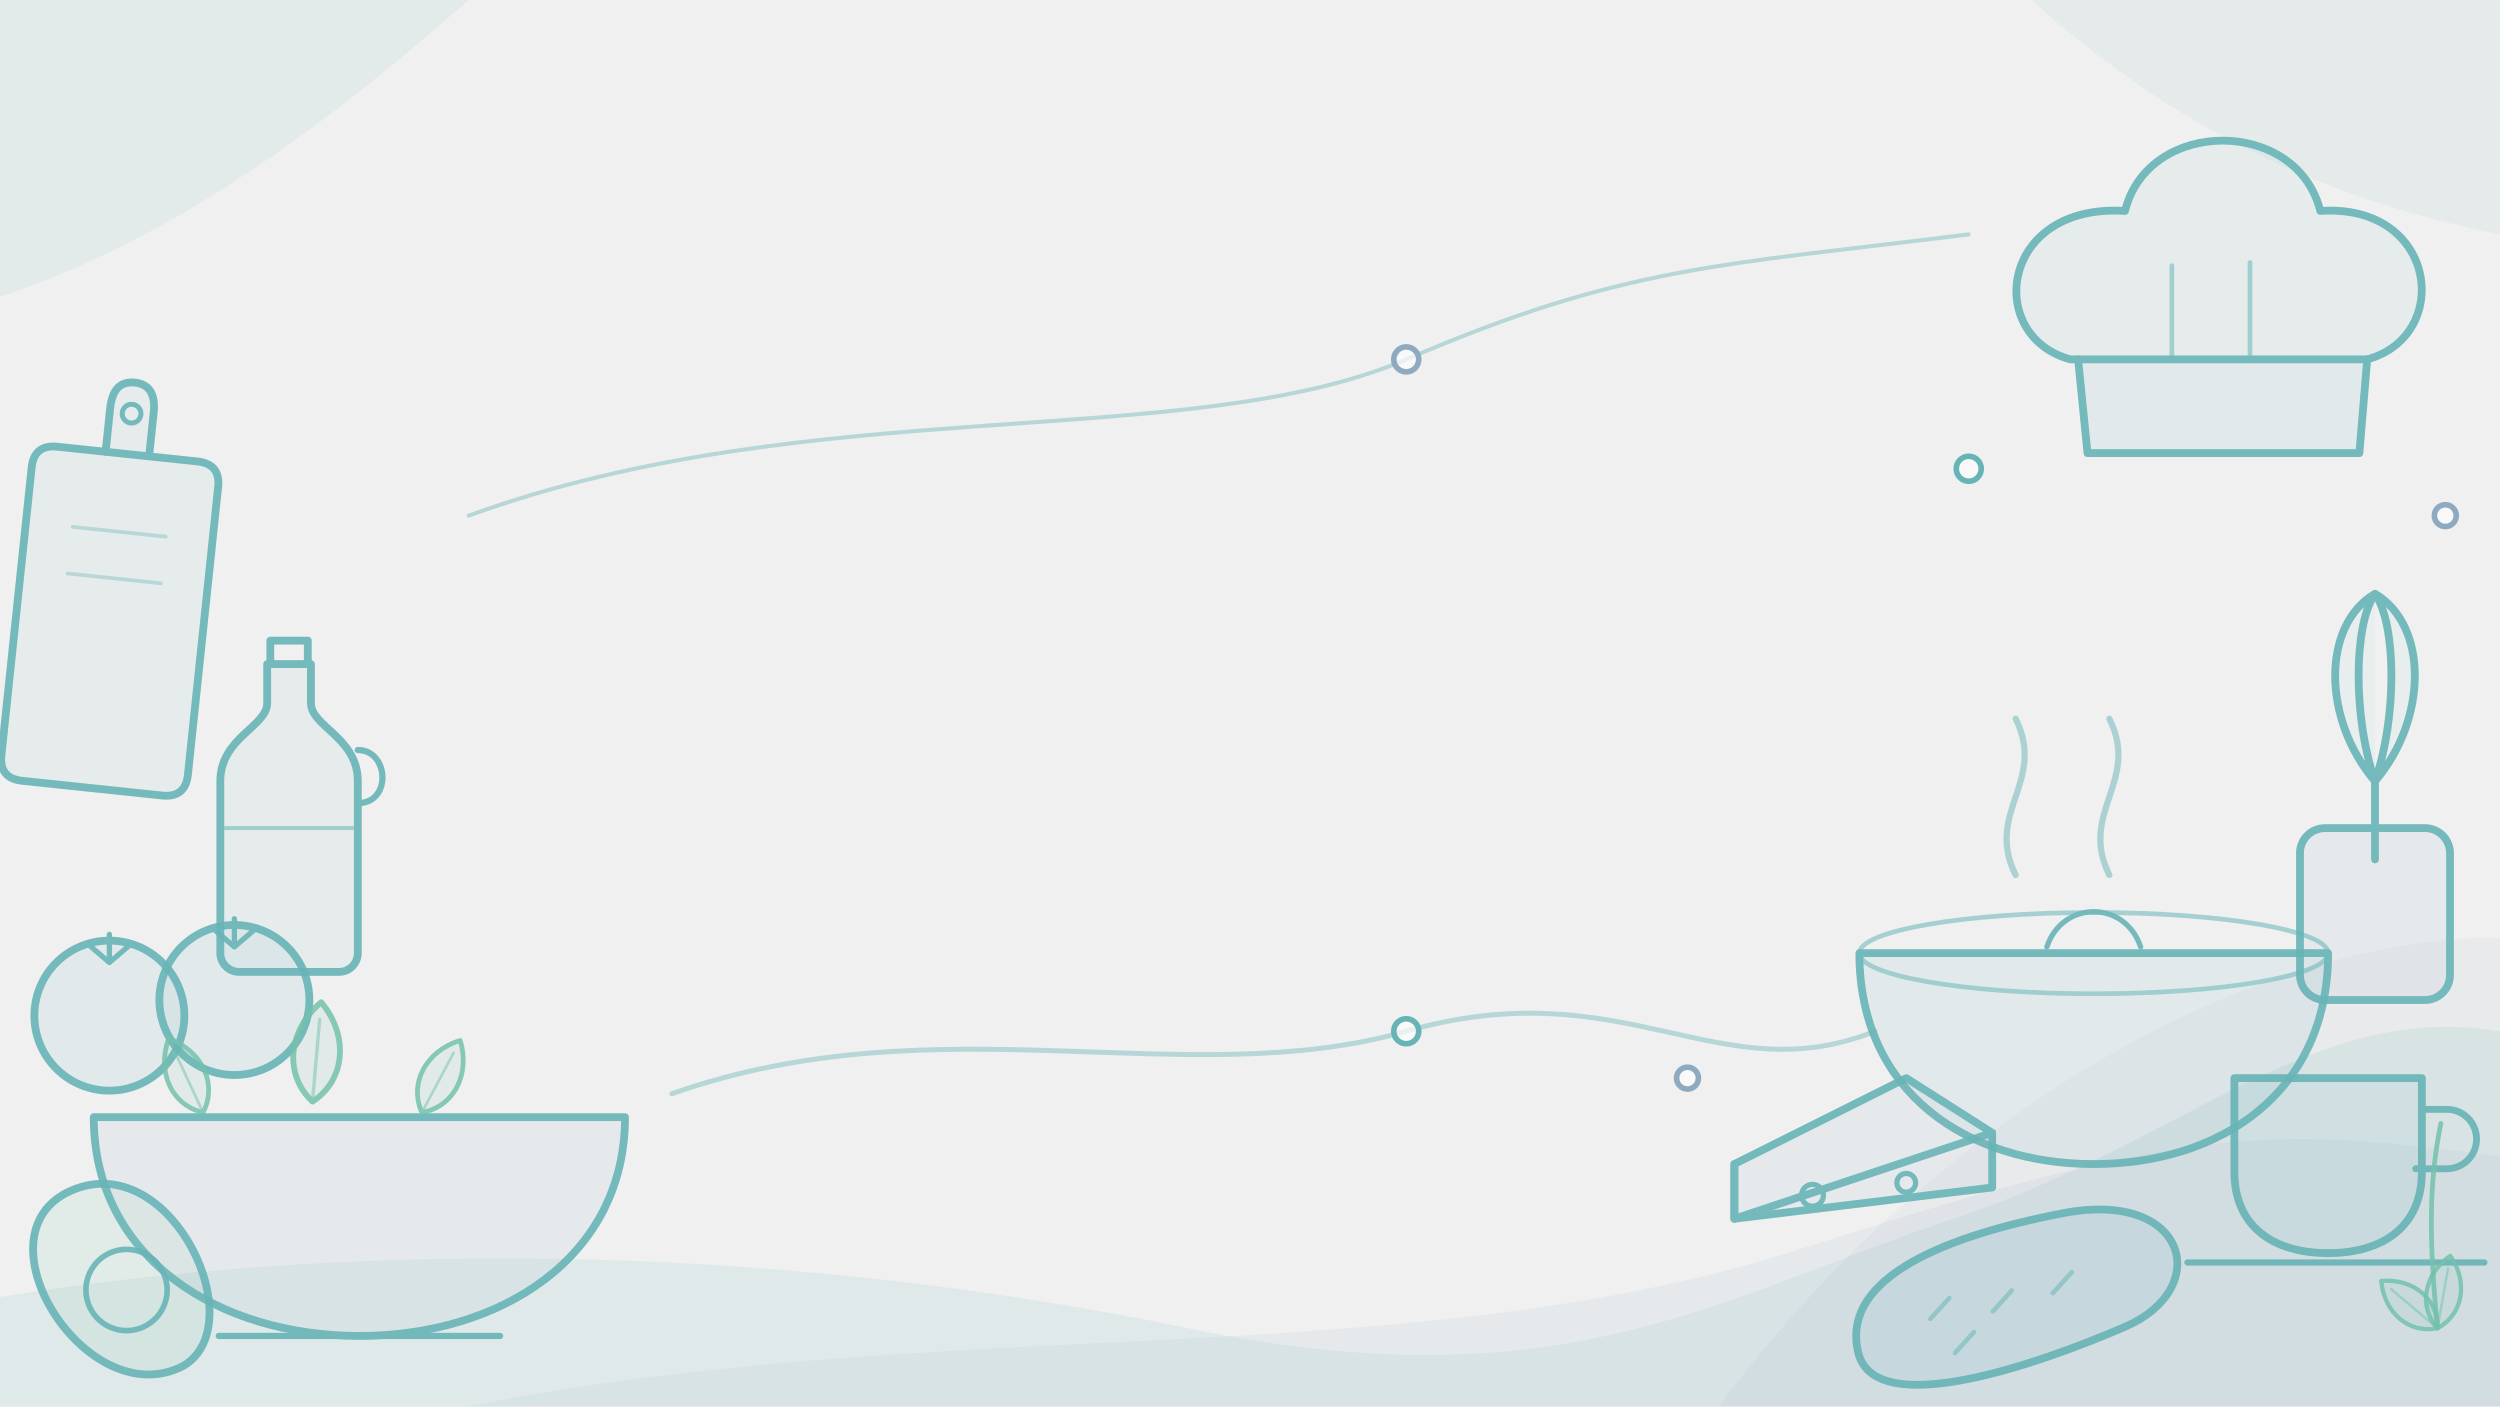
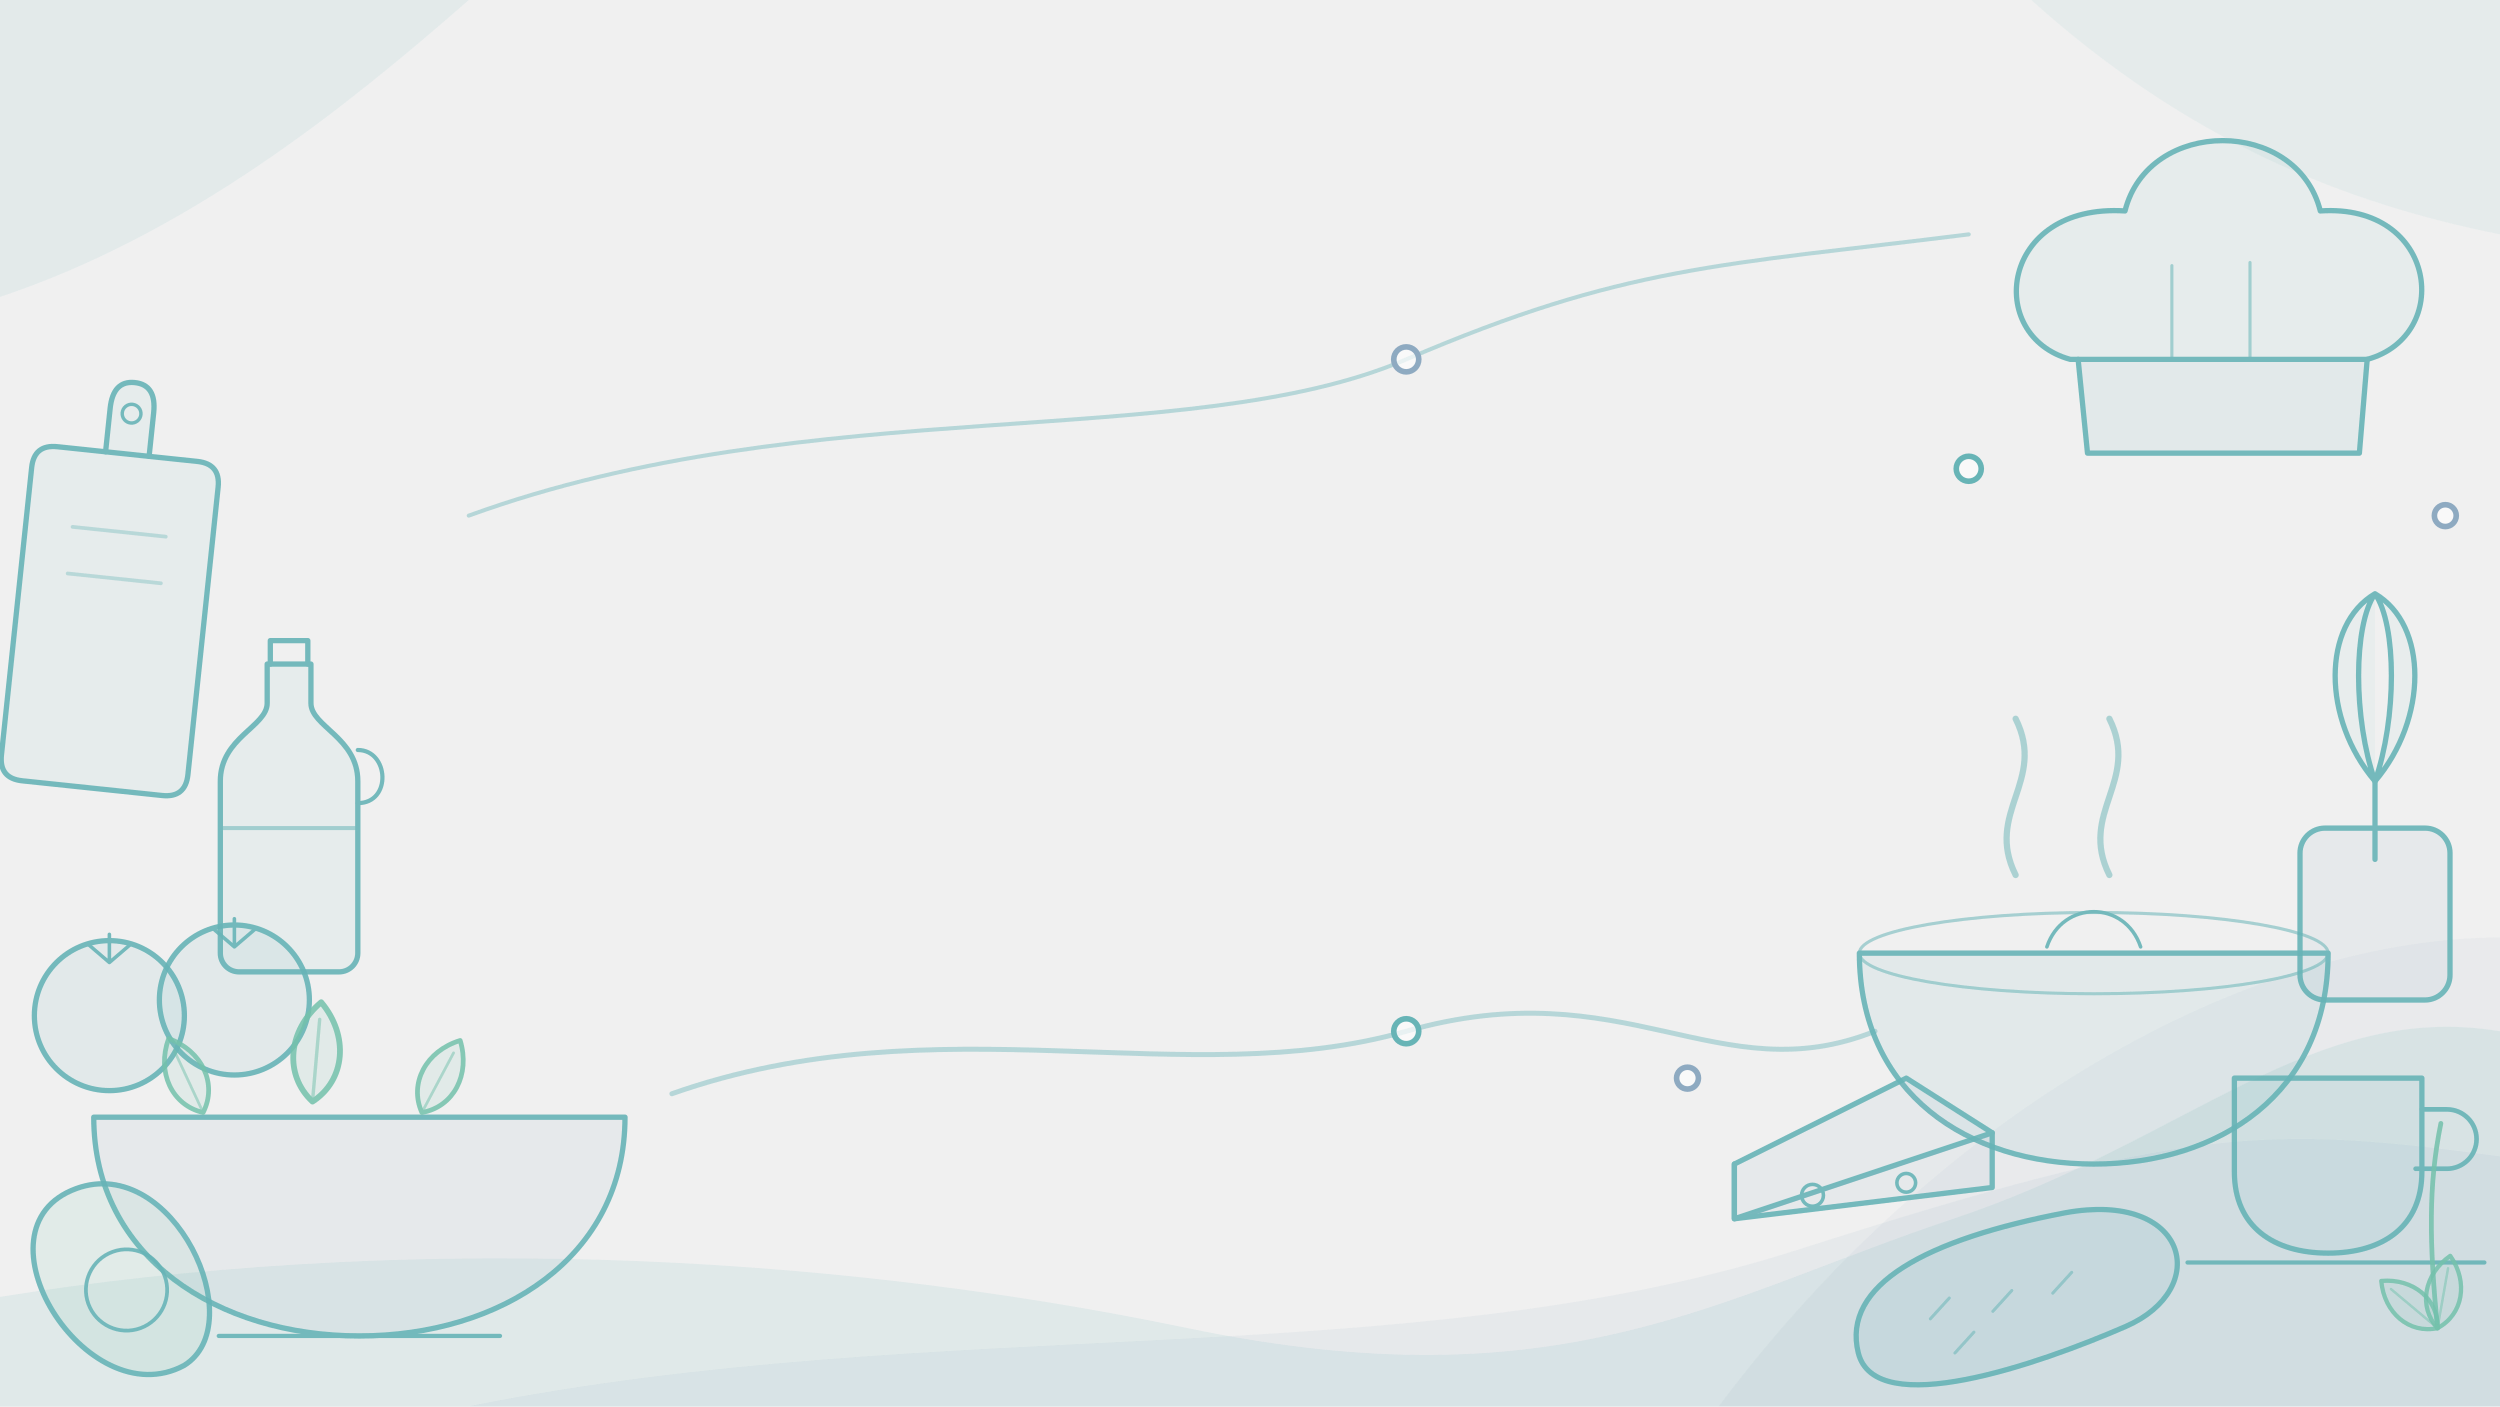
<svg xmlns="http://www.w3.org/2000/svg" opacity=".85" viewBox="0 0 1600 900" fill="none" stroke-linecap="round" stroke-linejoin="round">
  <path d="M0 0 H300 C220 70 120 150 0 190Z" fill="#4fa9ac" opacity=".10" stroke="none" />
  <path d="M1300 0 H1600 V150 C1500 130 1400 90 1300 0Z" fill="#4fa9ac" opacity=".08" stroke="none" />
  <path d="M0 900 V830 C250 790 520 800 760 850 S1100 830 1250 780 S1480 640 1600 660 V900Z" fill="#4fa9ac" opacity=".12" stroke="none" />
  <path d="M300 900 C600 840 900 880 1150 800 S1450 720 1600 740 V900Z" fill="#7d9db8" opacity=".10" stroke="none" />
  <path d="M1100 900 C1250 700 1450 600 1600 600 V900Z" fill="#7d9db8" opacity=".08" stroke="none" />
  <g stroke="#4fa9ac" stroke-width="3.2" opacity=".6">
    <path d="M430 700 C600 640 760 700 900 660 S1100 700 1200 660" opacity=".7" />
    <path d="M300 330 C520 250 760 290 900 230 S1100 170 1260 150" opacity=".7" stroke-width="2.6" />
  </g>
  <circle cx="900" cy="660" r="8" fill="#ffffff" fill-opacity=".7" stroke="#4fa9ac" stroke-width="3.6" />
  <circle cx="900" cy="230" r="8" fill="#ffffff" fill-opacity=".7" stroke="#7d9db8" stroke-width="3.6" />
  <circle cx="1080" cy="690" r="7" fill="#ffffff" fill-opacity=".7" stroke="#7d9db8" stroke-width="3.6" />
-   <g transform="translate(70 400) rotate(6)" stroke="#4fa9ac" stroke-width="5" opacity=".9">
+   <g transform="translate(70 400) rotate(6)" stroke="#4fa9ac" stroke-width="3.4" opacity=".9">
    <path d="M-45-110H45Q60-110 60-95V90Q60 105 45 105H-45Q-60 105-60 90V-95Q-60-110-45-110Z" fill="#4fa9ac" fill-opacity=".08" />
    <path d="M-14-110V-138Q-14-156 0-156 14-156 14-138V-110" fill="#4fa9ac" fill-opacity=".08" />
-     <circle cy="-136" r="6" stroke-width="3.2" />
+     <circle cy="-136" r="6" stroke-width="2.2" />
    <path d="M-30-60H30M-30-30H30" stroke-width="2.4" opacity=".4" />
  </g>
-   <g transform="translate(185 520)" stroke="#4fa9ac" stroke-width="5" opacity=".9">
+   <g transform="translate(185 520)" stroke="#4fa9ac" stroke-width="3.4" opacity=".9">
    <path d="M-14-95H14V-70C14-55 44-48 44-20V90A12 12 0 0 1 32 102H-32A12 12 0 0 1-44 90V-20C-44-48-14-55-14-70Z" fill="#4fa9ac" fill-opacity=".08" />
    <path d="M-44 10H44" stroke-width="2.6" opacity=".6" />
    <path d="M-12-95V-110H12V-95" />
-     <path d="M44-40C64-40 66-6 44-6" stroke-width="4" />
+     <path d="M44-40C64-40 66-6 44-6" stroke-width="2.7" />
  </g>
-   <g transform="translate(70 650)" stroke="#4fa9ac" stroke-width="5" opacity=".9">
+   <g transform="translate(70 650)" stroke="#4fa9ac" stroke-width="3.4" opacity=".9">
    <circle r="48" fill="#4fa9ac" fill-opacity=".10" />
-     <path d="M-14-46 0-34 14-46M0-34V-52" stroke-width="3.4" />
+     <path d="M-14-46 0-34 14-46M0-34V-52" stroke-width="2.3" />
  </g>
-   <g transform="translate(150 640)" stroke="#4fa9ac" stroke-width="5" opacity=".9">
+   <g transform="translate(150 640)" stroke="#4fa9ac" stroke-width="3.4" opacity=".9">
    <circle r="48" fill="#4fa9ac" fill-opacity=".10" />
-     <path d="M-14-46 0-34 14-46M0-34V-52" stroke-width="3.4" />
+     <path d="M-14-46 0-34 14-46M0-34V-52" stroke-width="2.3" />
  </g>
-   <g transform="translate(230 735)" stroke="#4fa9ac" stroke-width="5" opacity=".9">
+   <g transform="translate(230 735)" stroke="#4fa9ac" stroke-width="3.4" opacity=".9">
    <path d="M-170-20H170C170 70 90 120 0 120S-170 70-170-20Z" fill="#7d9db8" fill-opacity=".10" />
-     <path d="M-90 120H90" stroke-width="4" />
+     <path d="M-90 120H90" stroke-width="2.7" />
  </g>
  <g transform="translate(130 712) rotate(-25) scale(0.9)" stroke="#5db89f" stroke-width="3.4" opacity=".85" fill="#5db89f" fill-opacity=".14">
    <path d="M0 0C-18-14-18-40 0-58 18-40 18-14 0 0Z" />
    <path d="M0 0V-48" stroke-width="2" opacity=".6" />
  </g>
  <g transform="translate(200 705) rotate(5) scale(1.1)" stroke="#5db89f" stroke-width="3.4" opacity=".85" fill="#5db89f" fill-opacity=".14">
    <path d="M0 0C-18-14-18-40 0-58 18-40 18-14 0 0Z" />
    <path d="M0 0V-48" stroke-width="2" opacity=".6" />
  </g>
  <g transform="translate(270 712) rotate(28) scale(0.9)" stroke="#5db89f" stroke-width="3.4" opacity=".85" fill="#5db89f" fill-opacity=".14">
    <path d="M0 0C-18-14-18-40 0-58 18-40 18-14 0 0Z" />
    <path d="M0 0V-48" stroke-width="2" opacity=".6" />
  </g>
-   <g transform="translate(75 815) rotate(-20)" stroke="#4fa9ac" stroke-width="5" opacity=".9">
+   <g transform="translate(75 815) rotate(-20)" stroke="#4fa9ac" stroke-width="3.4" opacity=".9">
    <path d="M-6-60C60-60 70 60 20 70-50 80-80-60-6-60Z" fill="#5db89f" fill-opacity=".14" />
-     <circle cx="2" cy="12" r="26" stroke-width="3.6" />
+     <circle cx="2" cy="12" r="26" stroke-width="2.4" />
  </g>
-   <g transform="translate(1420 160)" stroke="#4fa9ac" stroke-width="5" opacity=".9">
+   <g transform="translate(1420 160)" stroke="#4fa9ac" stroke-width="3.4" opacity=".9">
    <path d="M-95 70C-150 55-140-30-60-25-45-85 50-85 65-25 140-30 150 55 95 70Z" fill="#4fa9ac" fill-opacity=".08" />
    <path d="M-90 70L-84 130H90L95 70" fill="#4fa9ac" fill-opacity=".10" />
-     <path d="M-30 70V10M20 70V8" stroke-width="3" opacity=".6" />
+     <path d="M-30 70V10M20 70V8" stroke-width="2" opacity=".6" />
  </g>
-   <g transform="translate(1520 530)" stroke="#4fa9ac" stroke-width="5" opacity=".9">
+   <g transform="translate(1520 530)" stroke="#4fa9ac" stroke-width="3.4" opacity=".9">
    <rect x="-48" y="0" width="96" height="110" rx="16" fill="#7d9db8" fill-opacity=".10" />
    <path d="M0 20V-30" />
    <path d="M0-30C-34-70-34-130 0-150 34-130 34-70 0-30ZM0-30C-14-70-14-130 0-150M0-30C14-70 14-130 0-150" fill="#4fa9ac" fill-opacity=".06" />
  </g>
-   <g transform="translate(1340 620)" stroke="#4fa9ac" stroke-width="5" opacity=".9">
+   <g transform="translate(1340 620)" stroke="#4fa9ac" stroke-width="3.4" opacity=".9">
    <path d="M-150-10H150C150 80 80 125 0 125S-150 80-150-10Z" fill="#4fa9ac" fill-opacity=".10" />
-     <ellipse cy="-10" rx="150" ry="26" stroke-width="3" opacity=".6" />
-     <path d="M-30-14C-20-44 20-44 30-14" stroke-width="3.4" />
+     <ellipse cy="-10" rx="150" ry="26" stroke-width="2" opacity=".6" />
+     <path d="M-30-14C-20-44 20-44 30-14" stroke-width="2.3" />
  </g>
  <g stroke="#4fa9ac" stroke-width="4" opacity=".5" fill="none">
    <path d="M1290 560C1270 520 1310 500 1290 460" />
    <path d="M1350 560C1330 520 1370 500 1350 460" />
  </g>
-   <g transform="translate(1180 735)" stroke="#4fa9ac" stroke-width="5" opacity=".9">
+   <g transform="translate(1180 735)" stroke="#4fa9ac" stroke-width="3.4" opacity=".9">
    <path d="M-70 10 40-45 95-10 -70 45Z" fill="#7d9db8" fill-opacity=".10" />
    <path d="M-70 10V45M95-10V25L-70 45" fill="#7d9db8" fill-opacity=".10" />
-     <circle cx="-20" cy="30" r="7" stroke-width="3.4" />
-     <circle cx="40" cy="22" r="6" stroke-width="3.4" />
+     <circle cx="-20" cy="30" r="7" stroke-width="2.3" />
+     <circle cx="40" cy="22" r="6" stroke-width="2.3" />
  </g>
-   <g transform="translate(1290 815) rotate(-14)" stroke="#4fa9ac" stroke-width="5" opacity=".9">
+   <g transform="translate(1290 815) rotate(-14)" stroke="#4fa9ac" stroke-width="3.4" opacity=".9">
    <path d="M-110 25C-110-20-50-35 40-30 120-25 120 40 60 50 0 60-110 70-110 25Z" fill="#4fa9ac" fill-opacity=".10" />
-     <path d="M-60 15 -45 5M-20 20-5 10M20 18 35 8M-50 40-35 30" stroke-width="3" opacity=".6" />
+     <path d="M-60 15 -45 5M-20 20-5 10M20 18 35 8M-50 40-35 30" stroke-width="2" opacity=".6" />
  </g>
-   <g transform="translate(1500 740)" stroke="#4fa9ac" stroke-width="5" opacity=".9">
+   <g transform="translate(1500 740)" stroke="#4fa9ac" stroke-width="3.4" opacity=".9">
    <path d="M-70-50H50V10C50 45 25 62-10 62S-70 45-70 10Z" fill="#4fa9ac" fill-opacity=".08" />
-     <path d="M50-30H66A18 18 0 0 1 66 8H46" stroke-width="4.4" />
-     <path d="M-100 68H90" stroke-width="4" />
+     <path d="M50-30H66A18 18 0 0 1 66 8H46" stroke-width="3" />
+     <path d="M-100 68H90" stroke-width="2.7" />
  </g>
  <g transform="translate(1560 850) rotate(-15) scale(0.9)" stroke="#5db89f" stroke-width="3.4" opacity=".85" fill="none">
    <path d="M0 0C10-60 20-100 40-140" />
  </g>
  <g transform="translate(1560 850) rotate(-50) scale(0.81)" stroke="#5db89f" stroke-width="3.4" opacity=".85" fill="#5db89f" fill-opacity=".14">
    <path d="M0 0C-18-14-18-40 0-58 18-40 18-14 0 0Z" />
    <path d="M0 0V-48" stroke-width="2" opacity=".6" />
  </g>
  <g transform="translate(1560 850) rotate(10) scale(0.81)" stroke="#5db89f" stroke-width="3.4" opacity=".85" fill="#5db89f" fill-opacity=".14">
    <path d="M0 0C-18-14-18-40 0-58 18-40 18-14 0 0Z" />
    <path d="M0 0V-48" stroke-width="2" opacity=".6" />
  </g>
  <circle cx="1260" cy="300" r="8" fill="#ffffff" fill-opacity=".7" stroke="#4fa9ac" stroke-width="3.6" />
  <circle cx="1565" cy="330" r="7" fill="#ffffff" fill-opacity=".7" stroke="#7d9db8" stroke-width="3.6" />
</svg>
